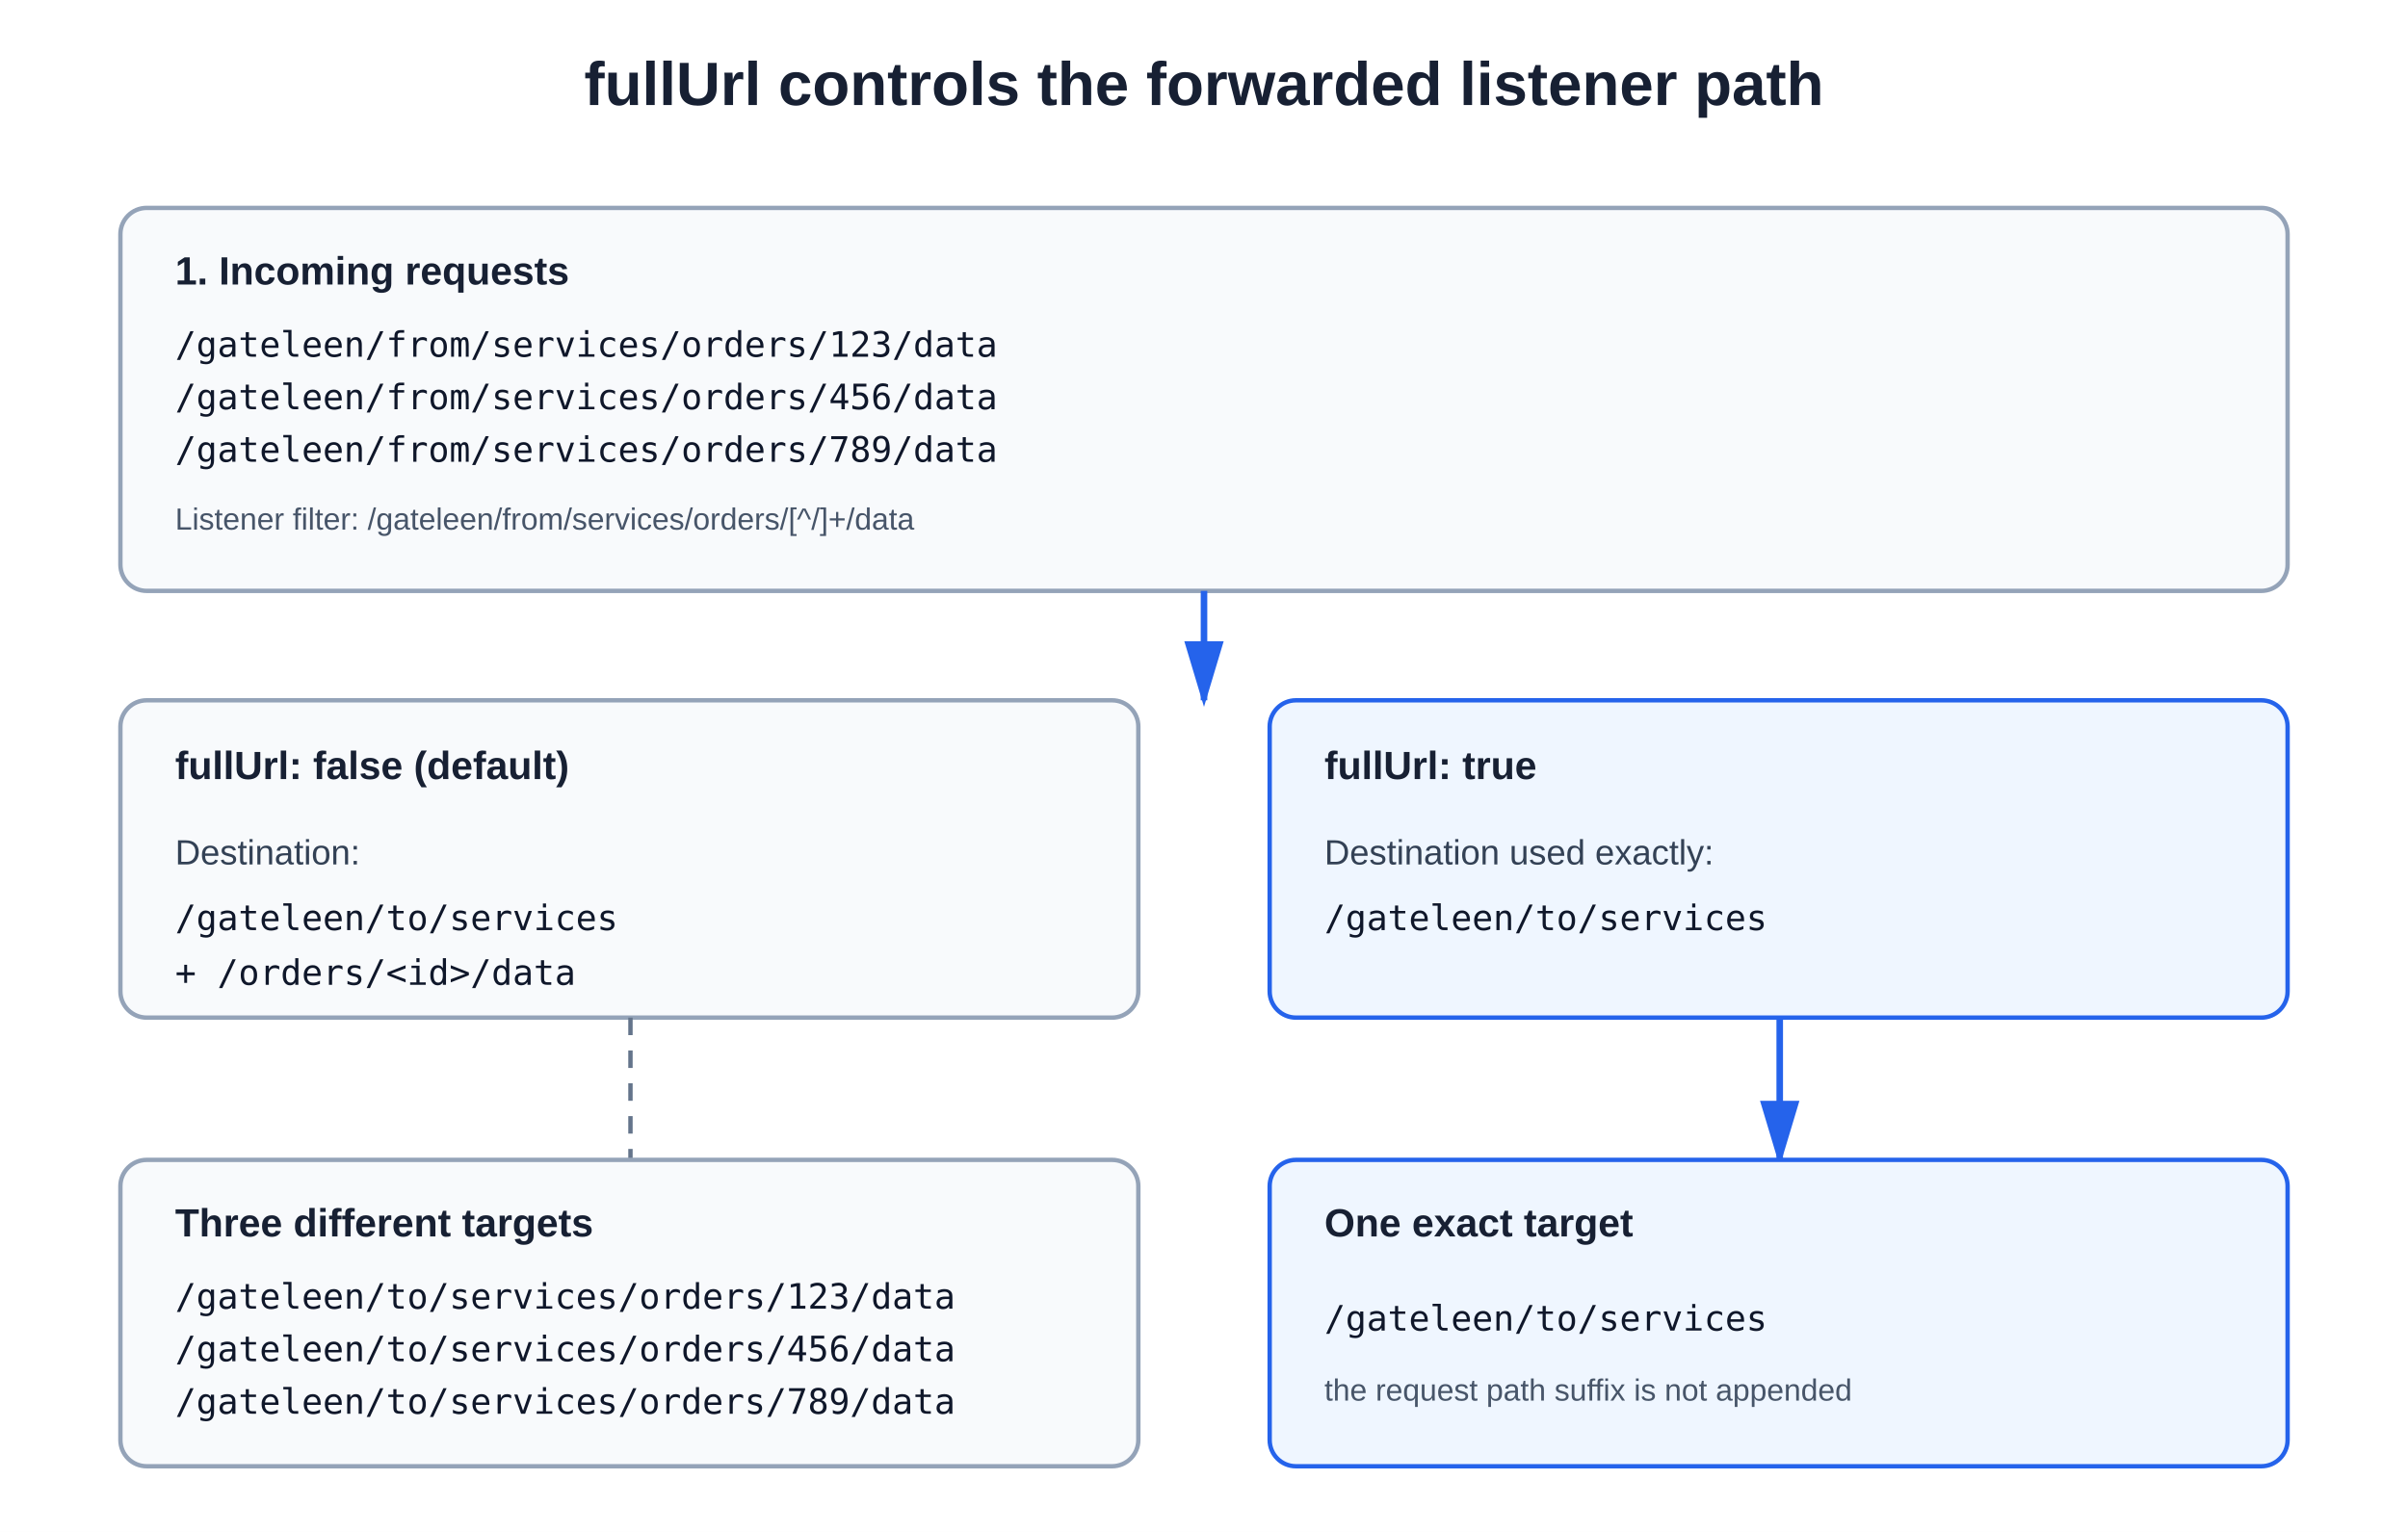
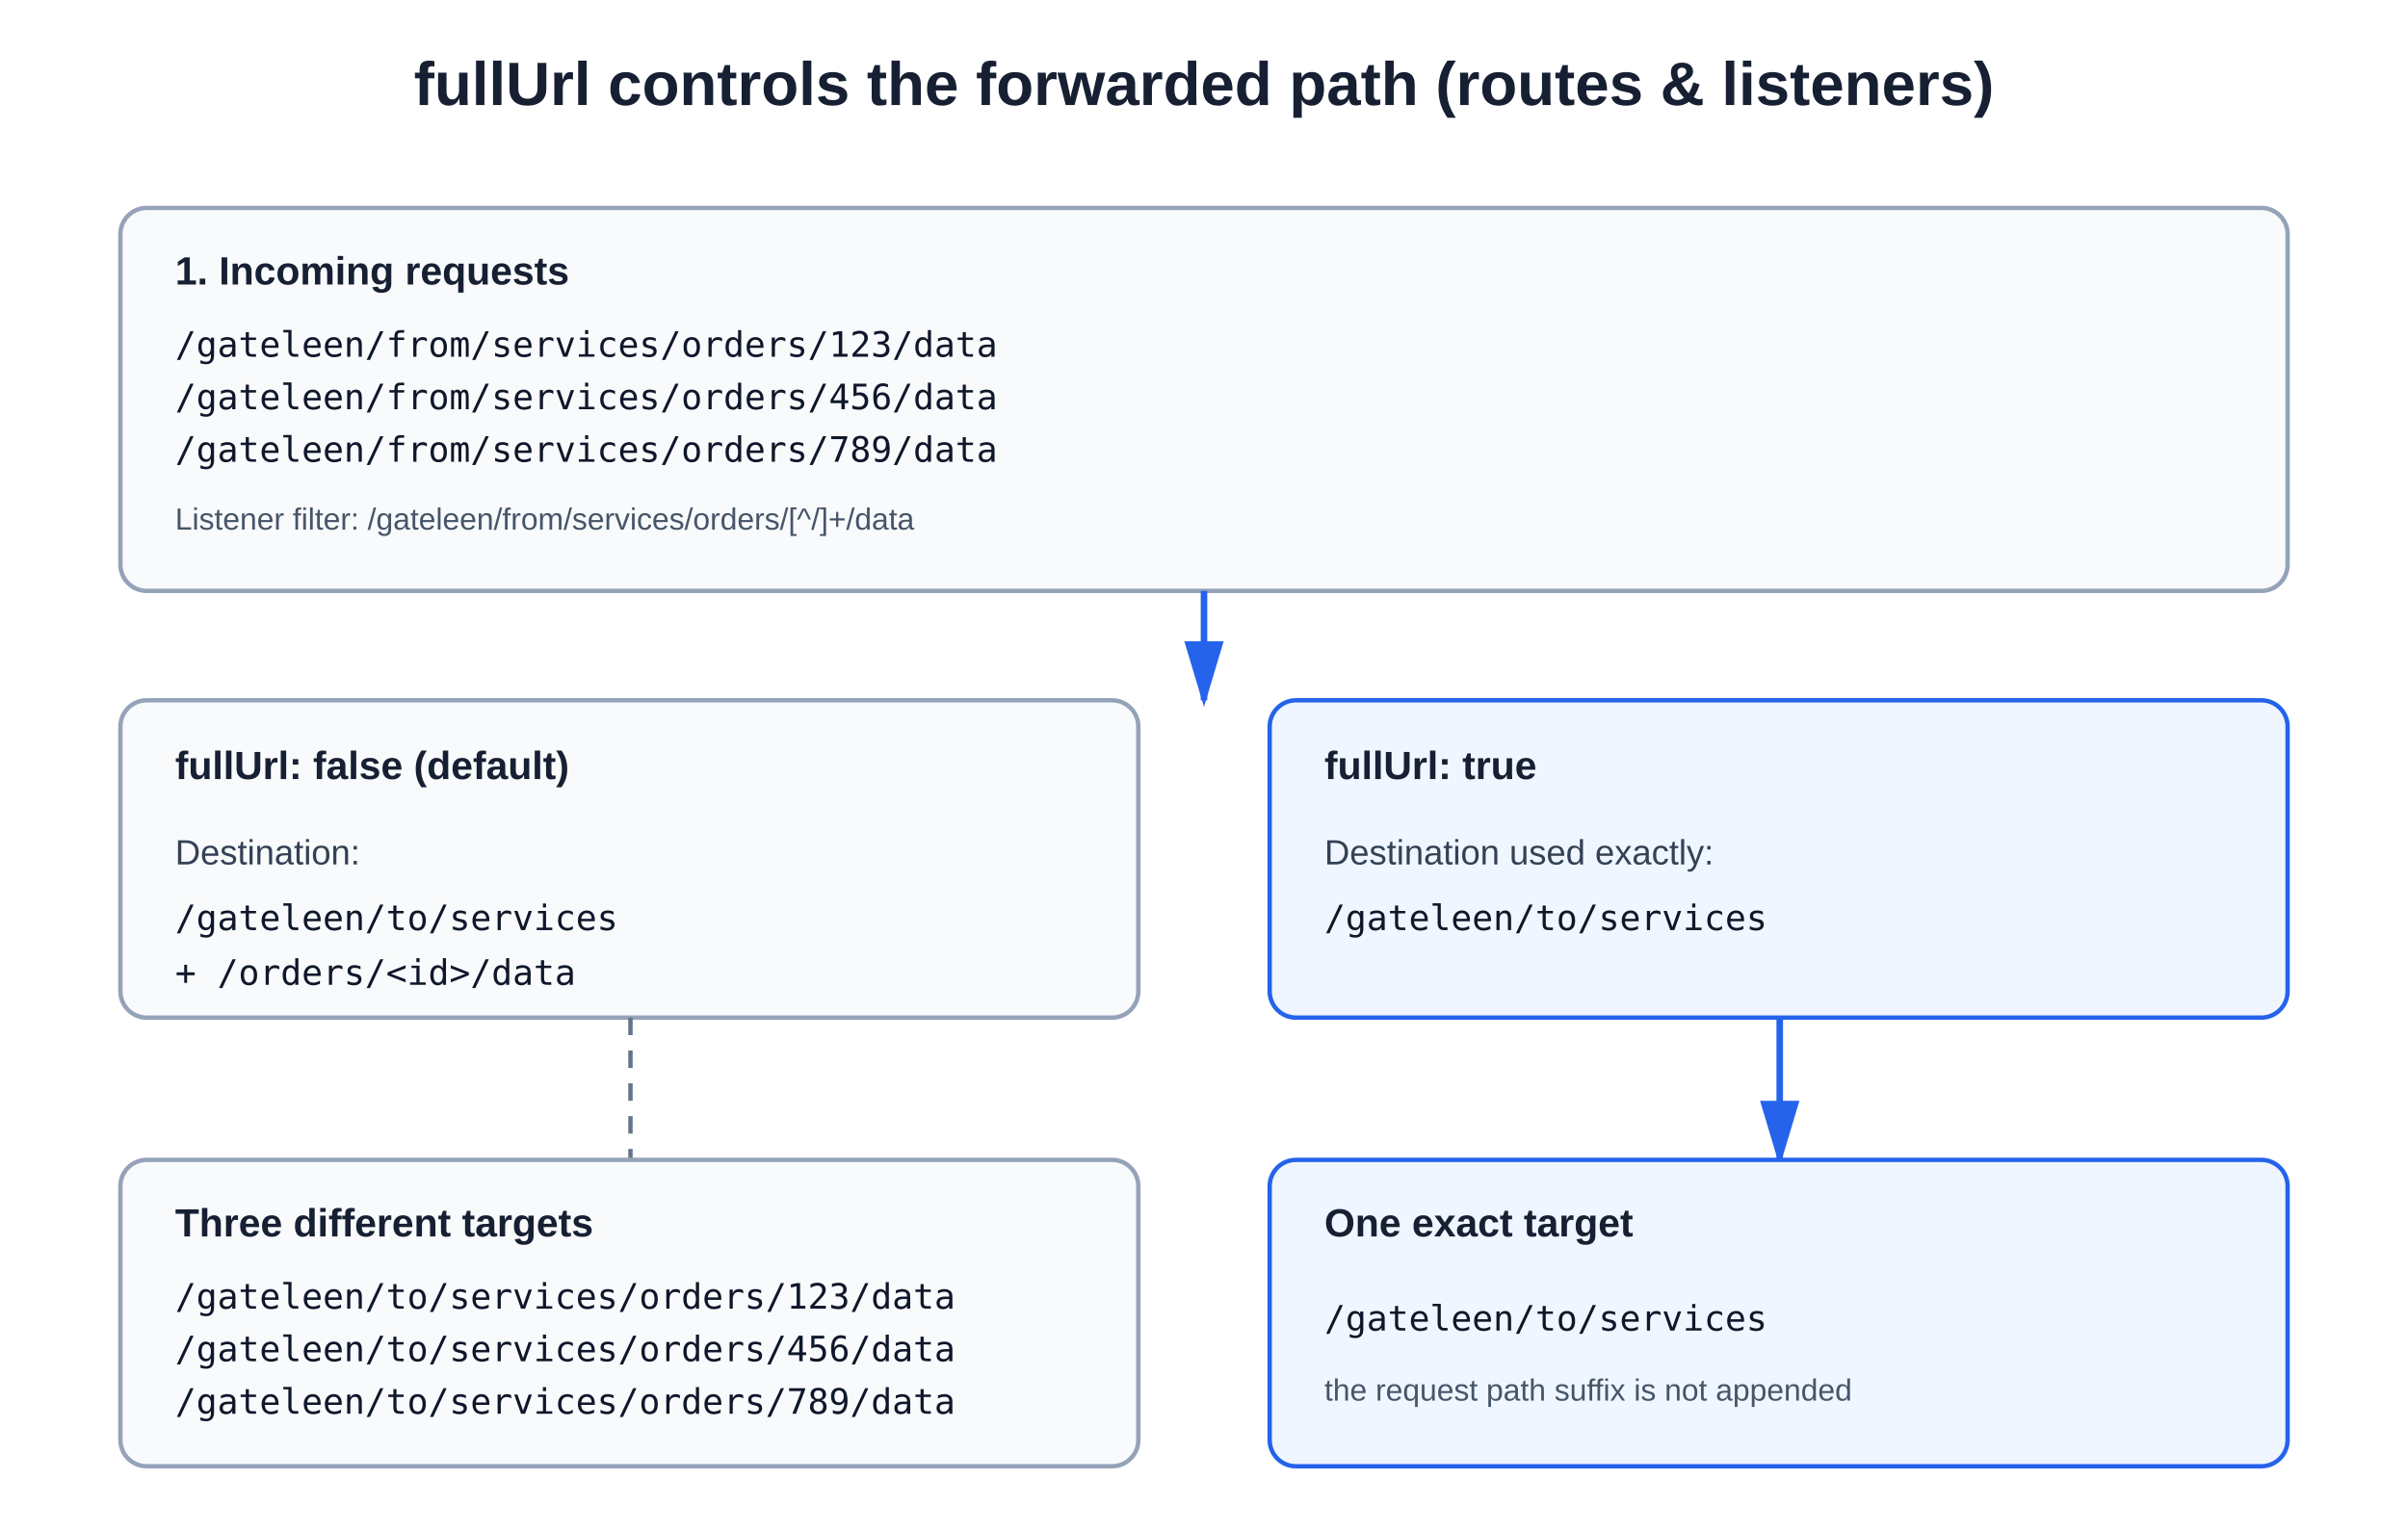
<svg xmlns="http://www.w3.org/2000/svg" width="1100" height="700" viewBox="0 0 1100 700" role="img" aria-labelledby="title desc">
  <defs>
    <marker id="arrow" markerWidth="10" markerHeight="10" refX="9" refY="3" orient="auto" markerUnits="strokeWidth">
      <path d="M0,0 L10,3 L0,6 Z" fill="#2563eb" />
    </marker>
    <style>
      .title { font: 700 28px Arial, sans-serif; fill: #172033; }
      .heading { font: 700 18px Arial, sans-serif; fill: #172033; }
      .text { font: 16px Arial, sans-serif; fill: #334155; }
      .code { font: 16px Consolas, monospace; fill: #0f172a; }
      .small { font: 14px Arial, sans-serif; fill: #475569; }
      .box { fill: #f8fafc; stroke: #94a3b8; stroke-width: 2; rx: 12; }
      .exact { fill: #eff6ff; stroke: #2563eb; stroke-width: 2; rx: 12; }
      .arrow { stroke: #2563eb; stroke-width: 3; fill: none; marker-end: url(#arrow); }
      .dash { stroke: #64748b; stroke-width: 2; stroke-dasharray: 8 7; fill: none; }
    </style>
  </defs>
  <rect width="1100" height="700" fill="#ffffff" />
-   <text x="550" y="48" text-anchor="middle" class="title">fullUrl controls the forwarded listener path</text>
+   <text x="550" y="48" text-anchor="middle" class="title">fullUrl controls the forwarded path (routes &amp; listeners)</text>
  <rect x="55" y="95" width="990" height="175" class="box" />
  <text x="80" y="130" class="heading">1. Incoming requests</text>
  <text x="80" y="163" class="code">/gateleen/from/services/orders/123/data</text>
  <text x="80" y="187" class="code">/gateleen/from/services/orders/456/data</text>
  <text x="80" y="211" class="code">/gateleen/from/services/orders/789/data</text>
  <text x="80" y="242" class="small">Listener filter: /gateleen/from/services/orders/[^/]+/data</text>
  <path d="M550 270 L550 320" class="arrow" />
  <rect x="55" y="320" width="465" height="145" class="box" />
  <text x="80" y="356" class="heading">fullUrl: false (default)</text>
  <text x="80" y="395" class="text">Destination:</text>
  <text x="80" y="425" class="code">/gateleen/to/services</text>
  <text x="80" y="450" class="code">+ /orders/&lt;id&gt;/data</text>
  <rect x="580" y="320" width="465" height="145" class="exact" />
  <text x="605" y="356" class="heading">fullUrl: true</text>
  <text x="605" y="395" class="text">Destination used exactly:</text>
  <text x="605" y="425" class="code">/gateleen/to/services</text>
  <path d="M288 465 L288 530" class="dash" />
  <path d="M813 465 L813 530" class="arrow" />
  <rect x="55" y="530" width="465" height="140" class="box" />
  <text x="80" y="565" class="heading">Three different targets</text>
  <text x="80" y="598" class="code">/gateleen/to/services/orders/123/data</text>
  <text x="80" y="622" class="code">/gateleen/to/services/orders/456/data</text>
  <text x="80" y="646" class="code">/gateleen/to/services/orders/789/data</text>
  <rect x="580" y="530" width="465" height="140" class="exact" />
  <text x="605" y="565" class="heading">One exact target</text>
  <text x="605" y="608" class="code">/gateleen/to/services</text>
  <text x="605" y="640" class="small">the request path suffix is not appended</text>
</svg>
